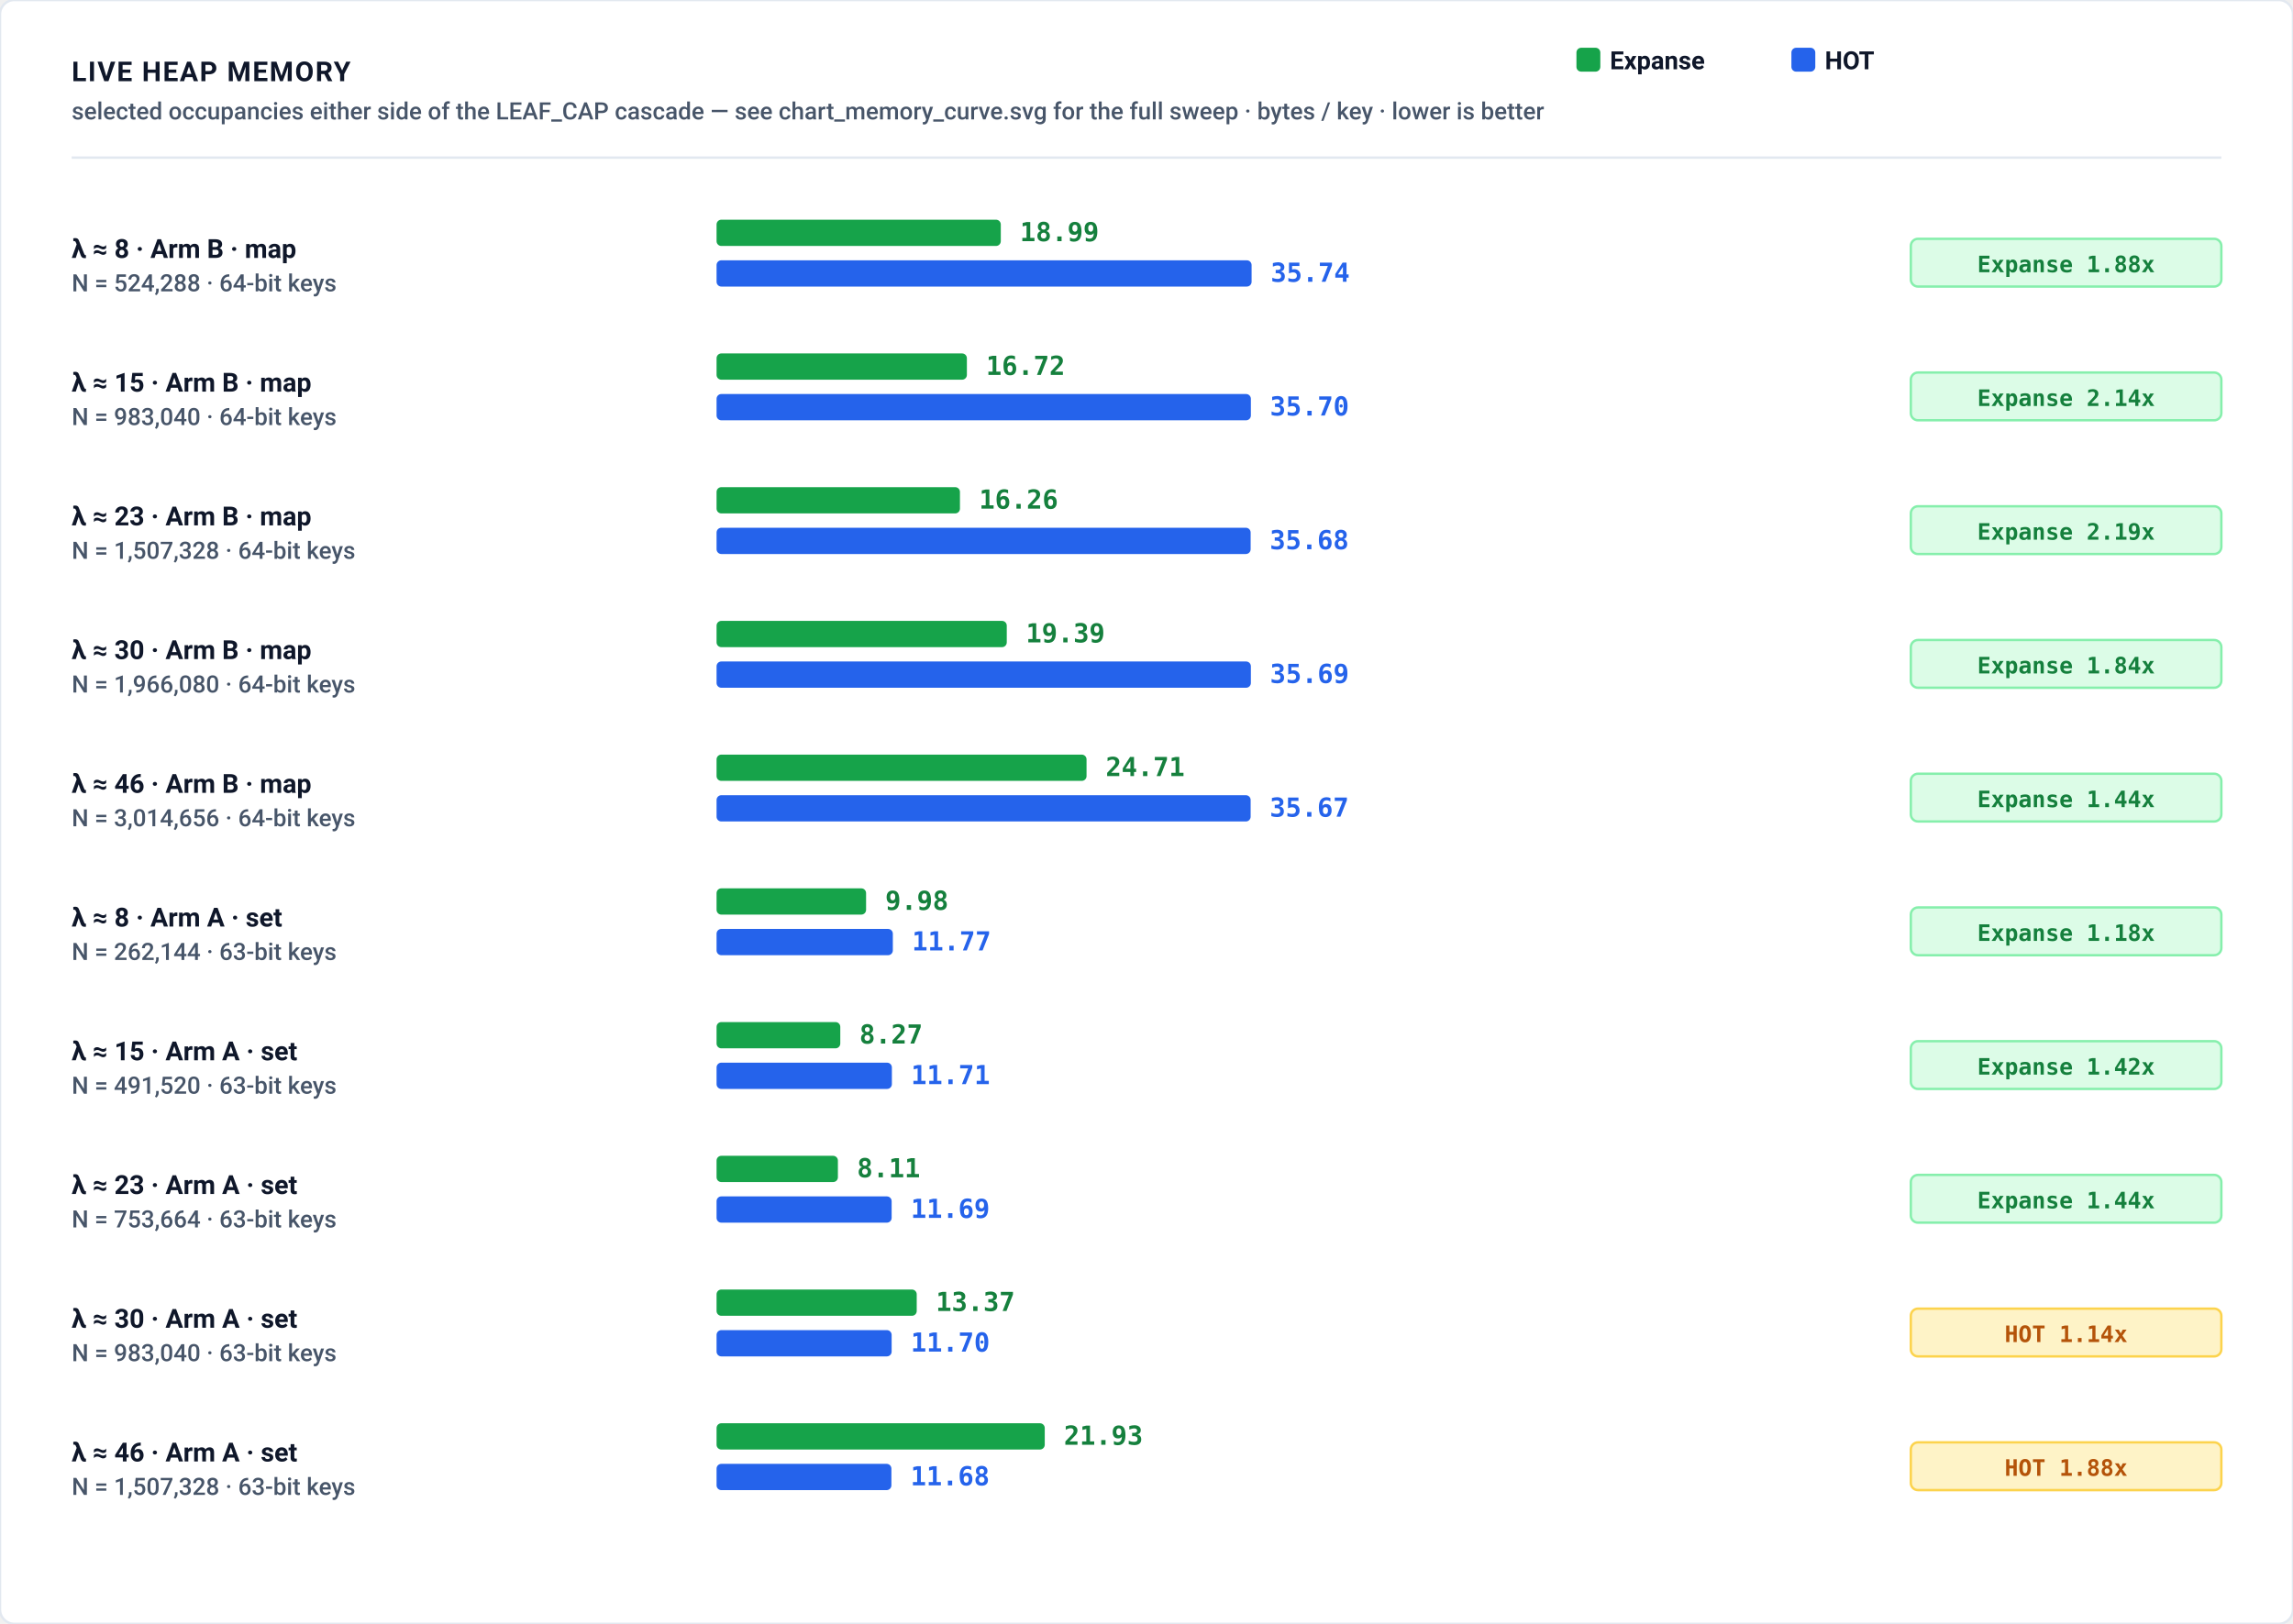
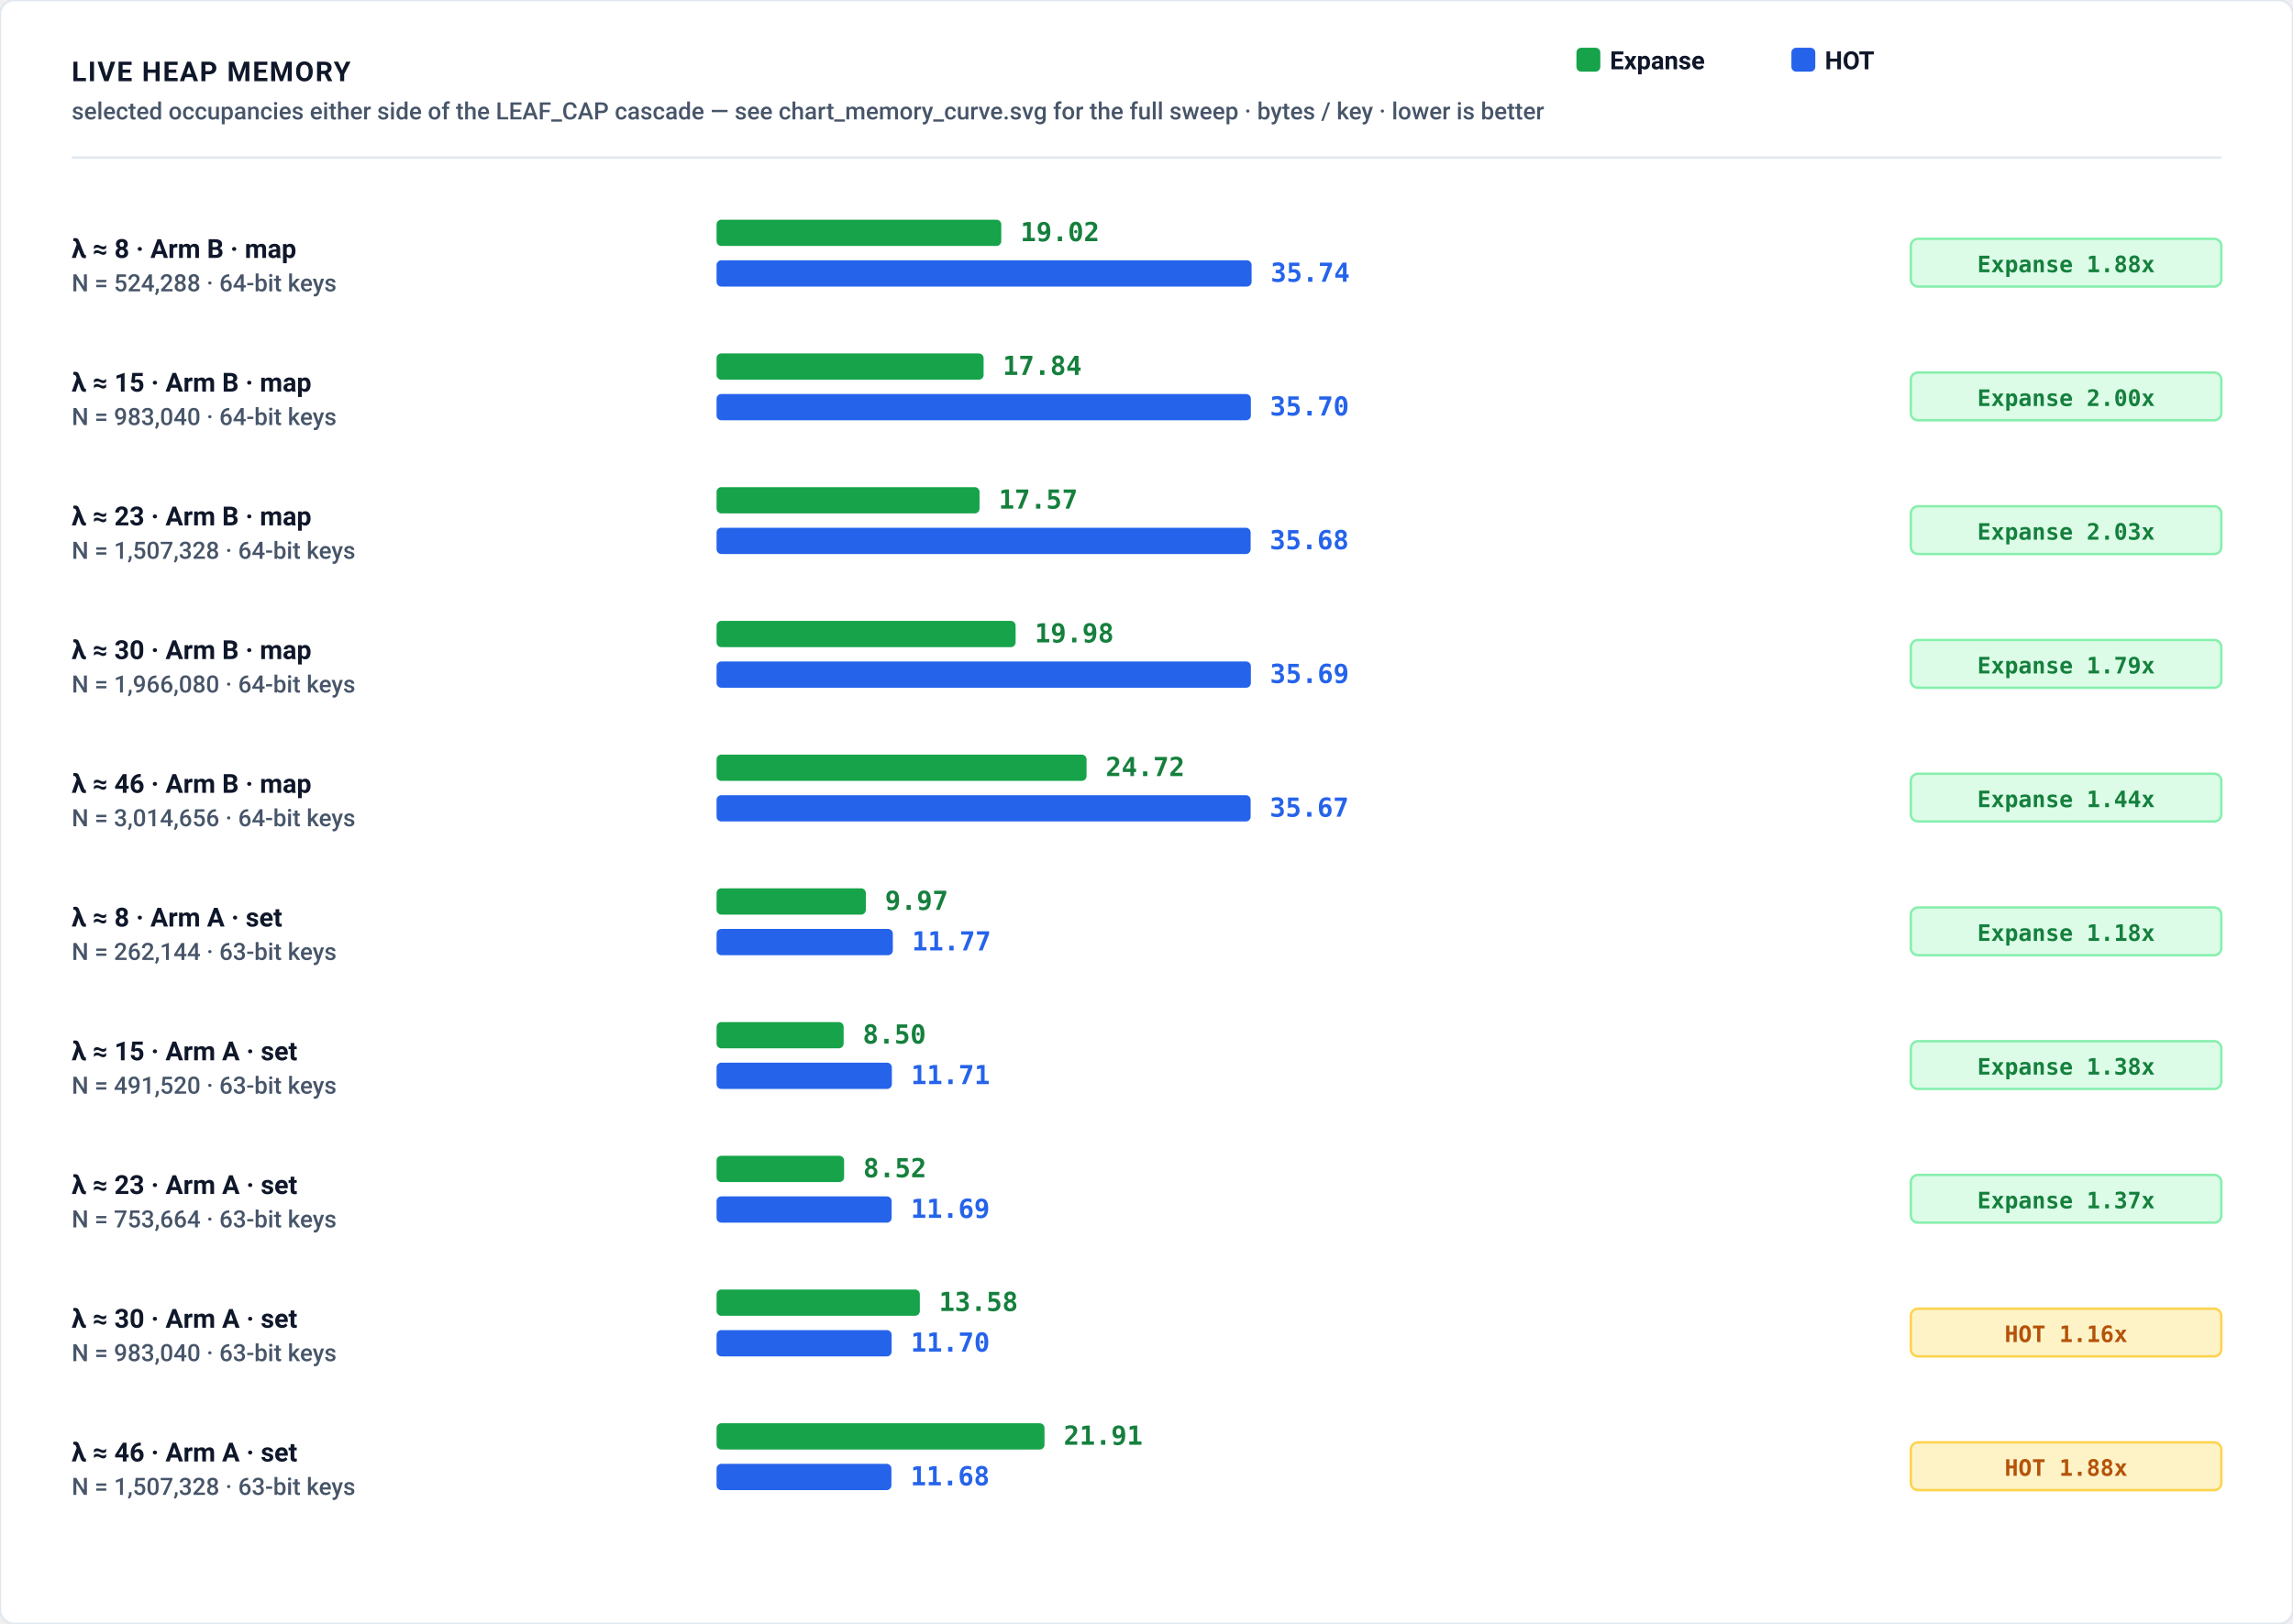
<svg xmlns="http://www.w3.org/2000/svg" role="img" viewBox="0 0 960 680" width="100%" height="100%">
  <defs>
    <style>
      .bg { fill: #ffffff; }
      .border { stroke: #e2e8f0; stroke-width: 1px; fill: none; }
      .grid { stroke: #f1f5f9; stroke-width: 1px; stroke-dasharray: 2,3; }
      .axis { stroke: #cbd5e1; stroke-width: 1.5px; }
      .divider { stroke: #e2e8f0; stroke-width: 1px; }

      .t-title { font-family: -apple-system, BlinkMacSystemFont, "Segoe UI", Roboto, Helvetica, Arial, sans-serif; font-size: 11.5px; font-weight: 700; letter-spacing: 0.6px; fill: #0f172a; text-transform: uppercase; }
      .t-sub { font-family: -apple-system, BlinkMacSystemFont, "Segoe UI", Roboto, Helvetica, Arial, sans-serif; font-size: 10px; font-weight: 500; fill: #475569; }
      .t-unit { font-family: ui-monospace, SFMono-Regular, Menlo, Monaco, Consolas, monospace; font-size: 10px; font-weight: 600; fill: #475569; }
      .t-axis-label { font-family: ui-monospace, SFMono-Regular, Menlo, Monaco, Consolas, monospace; font-size: 9.5px; font-weight: 500; fill: #64748b; }
      .t-bar-label { font-family: -apple-system, BlinkMacSystemFont, "Segoe UI", Roboto, Helvetica, Arial, sans-serif; font-size: 11px; font-weight: 700; fill: #0f172a; }
      .t-legend { font-family: -apple-system, BlinkMacSystemFont, "Segoe UI", Roboto, Helvetica, Arial, sans-serif; font-size: 10.5px; font-weight: 600; fill: #0f172a; }

      .t-val-accent { font-family: ui-monospace, SFMono-Regular, Menlo, Monaco, Consolas, monospace; font-size: 11px; font-weight: 700; fill: #15803d; }
      .t-val-blue { font-family: ui-monospace, SFMono-Regular, Menlo, Monaco, Consolas, monospace; font-size: 11px; font-weight: 600; fill: #2563eb; }
      .t-note { font-family: -apple-system, BlinkMacSystemFont, "Segoe UI", Roboto, Helvetica, Arial, sans-serif; font-size: 9.5px; font-weight: 500; fill: #64748b; }

      .b-expanse { fill: #16a34a; }
      .b-art { fill: #2563eb; }
      .b-hot { fill: #2563eb; }
      .b-btree { fill: #d97706; }
      .b-hashmap { fill: #7c3aed; }

      .badge-win { fill: #dcfce7; stroke: #86efac; stroke-width: 1px; }
      .badge-win-text { font-family: ui-monospace, SFMono-Regular, Menlo, Monaco, Consolas, monospace; font-size: 9.5px; font-weight: 700; fill: #15803d; text-anchor: middle; }
      .badge-loss { fill: #fef3c7; stroke: #fcd34d; stroke-width: 1px; }
      .badge-loss-text { font-family: ui-monospace, SFMono-Regular, Menlo, Monaco, Consolas, monospace; font-size: 9.5px; font-weight: 700; fill: #b45309; text-anchor: middle; }

      @media (prefers-color-scheme: dark) {
        .bg { fill: #0d1117; }
        .border { stroke: #30363d; }
        .grid { stroke: #21262d; }
        .axis { stroke: #484f58; }
        .divider { stroke: #21262d; }
        .t-title { fill: #f0f6fc; }
        .t-sub { fill: #94a3b8; }
        .t-unit { fill: #94a3b8; }
        .t-axis-label { fill: #94a3b8; }
        .t-bar-label { fill: #f8fafc; }
        .t-legend { fill: #f8fafc; }
        .t-val-accent { fill: #4ade80; }
        .t-val-blue { fill: #38bdf8; }
        .t-note { fill: #94a3b8; }
        .b-expanse { fill: #22c55e; }
        .b-art { fill: #3b82f6; }
        .b-hot { fill: #3b82f6; }
        .b-btree { fill: #f59e0b; }
        .b-hashmap { fill: #a855f7; }
        .badge-win { fill: #052e16; stroke: #166534; }
        .badge-win-text { fill: #4ade80; }
        .badge-loss { fill: #451a03; stroke: #92400e; }
        .badge-loss-text { fill: #fbbf24; }
      }

      :root[data-theme="dark"] .bg, [data-theme="dark"] .bg { fill: #0d1117; }
      :root[data-theme="dark"] .border, [data-theme="dark"] .border { stroke: #30363d; }
      :root[data-theme="dark"] .grid, [data-theme="dark"] .grid { stroke: #21262d; }
      :root[data-theme="dark"] .axis, [data-theme="dark"] .axis { stroke: #484f58; }
      :root[data-theme="dark"] .divider, [data-theme="dark"] .divider { stroke: #21262d; }
      :root[data-theme="dark"] .t-title, [data-theme="dark"] .t-title { fill: #f0f6fc; }
      :root[data-theme="dark"] .t-sub, [data-theme="dark"] .t-sub { fill: #94a3b8; }
      :root[data-theme="dark"] .t-unit, [data-theme="dark"] .t-unit { fill: #94a3b8; }
      :root[data-theme="dark"] .t-axis-label, [data-theme="dark"] .t-axis-label { fill: #94a3b8; }
      :root[data-theme="dark"] .t-bar-label, [data-theme="dark"] .t-bar-label { fill: #f8fafc; }
      :root[data-theme="dark"] .t-legend, [data-theme="dark"] .t-legend { fill: #f8fafc; }
      :root[data-theme="dark"] .t-val-accent, [data-theme="dark"] .t-val-accent { fill: #4ade80; }
      :root[data-theme="dark"] .t-val-blue, [data-theme="dark"] .t-val-blue { fill: #38bdf8; }
      :root[data-theme="dark"] .t-note, [data-theme="dark"] .t-note { fill: #94a3b8; }
      :root[data-theme="dark"] .b-expanse, [data-theme="dark"] .b-expanse { fill: #22c55e; }
      :root[data-theme="dark"] .b-art, [data-theme="dark"] .b-art { fill: #3b82f6; }
      :root[data-theme="dark"] .b-hot, [data-theme="dark"] .b-hot { fill: #3b82f6; }
      :root[data-theme="dark"] .b-btree, [data-theme="dark"] .b-btree { fill: #f59e0b; }
      :root[data-theme="dark"] .b-hashmap, [data-theme="dark"] .b-hashmap { fill: #a855f7; }
      :root[data-theme="dark"] .badge-win, [data-theme="dark"] .badge-win { fill: #052e16; stroke: #166534; }
      :root[data-theme="dark"] .badge-win-text, [data-theme="dark"] .badge-win-text { fill: #4ade80; }
      :root[data-theme="dark"] .badge-loss, [data-theme="dark"] .badge-loss { fill: #451a03; stroke: #92400e; }
      :root[data-theme="dark"] .badge-loss-text, [data-theme="dark"] .badge-loss-text { fill: #fbbf24; }
    </style>
  </defs>
  <rect width="100%" height="100%" class="bg" rx="6" />
  <rect width="100%" height="100%" class="border" rx="6" />
  <text x="30" y="34" class="t-title">LIVE HEAP MEMORY</text>
  <text x="30" y="50" class="t-sub">selected occupancies either side of the LEAF_CAP cascade — see chart_memory_curve.svg for the full sweep · bytes / key · lower is better</text>
  <g transform="translate(660, 20)">
    <rect x="0" y="0" width="10" height="10" rx="2" class="b-expanse" />
    <text x="14" y="9" class="t-legend">Expanse</text>
    <rect x="90" y="0" width="10" height="10" rx="2" class="b-hot" />
    <text x="104" y="9" class="t-legend">HOT</text>
  </g>
  <line x1="30" y1="66" x2="930" y2="66" class="divider" />
  <text x="30" y="108" class="t-bar-label">λ ≈ 8 · Arm B · map</text>
  <text x="30" y="122" class="t-sub">N = 524,288 · 64-bit keys</text>
-   <rect x="300" y="92" width="119.0" height="11" rx="2" class="b-expanse" />
-   <text x="427.0" y="101" class="t-val-accent">18.99</text>
+   <rect x="300" y="92" width="119.2" height="11" rx="2" class="b-expanse" />
+   <text x="427.2" y="101" class="t-val-accent">19.02</text>
  <rect x="300" y="109" width="224.0" height="11" rx="2" class="b-hot" />
  <text x="532.0" y="118" class="t-val-blue">35.74</text>
  <rect x="800" y="100" width="130" height="20" rx="3" class="badge-win" />
  <text x="865" y="114" class="badge-win-text">Expanse 1.88x</text>
  <text x="30" y="164" class="t-bar-label">λ ≈ 15 · Arm B · map</text>
  <text x="30" y="178" class="t-sub">N = 983,040 · 64-bit keys</text>
-   <rect x="300" y="148" width="104.8" height="11" rx="2" class="b-expanse" />
-   <text x="412.8" y="157" class="t-val-accent">16.72</text>
+   <rect x="300" y="148" width="111.8" height="11" rx="2" class="b-expanse" />
+   <text x="419.8" y="157" class="t-val-accent">17.84</text>
  <rect x="300" y="165" width="223.7" height="11" rx="2" class="b-hot" />
  <text x="531.7" y="174" class="t-val-blue">35.70</text>
  <rect x="800" y="156" width="130" height="20" rx="3" class="badge-win" />
-   <text x="865" y="170" class="badge-win-text">Expanse 2.14x</text>
+   <text x="865" y="170" class="badge-win-text">Expanse 2.00x</text>
  <text x="30" y="220" class="t-bar-label">λ ≈ 23 · Arm B · map</text>
  <text x="30" y="234" class="t-sub">N = 1,507,328 · 64-bit keys</text>
-   <rect x="300" y="204" width="101.9" height="11" rx="2" class="b-expanse" />
-   <text x="409.9" y="213" class="t-val-accent">16.26</text>
+   <rect x="300" y="204" width="110.1" height="11" rx="2" class="b-expanse" />
+   <text x="418.1" y="213" class="t-val-accent">17.57</text>
  <rect x="300" y="221" width="223.6" height="11" rx="2" class="b-hot" />
  <text x="531.6" y="230" class="t-val-blue">35.68</text>
  <rect x="800" y="212" width="130" height="20" rx="3" class="badge-win" />
-   <text x="865" y="226" class="badge-win-text">Expanse 2.19x</text>
+   <text x="865" y="226" class="badge-win-text">Expanse 2.03x</text>
  <text x="30" y="276" class="t-bar-label">λ ≈ 30 · Arm B · map</text>
  <text x="30" y="290" class="t-sub">N = 1,966,080 · 64-bit keys</text>
-   <rect x="300" y="260" width="121.5" height="11" rx="2" class="b-expanse" />
-   <text x="429.5" y="269" class="t-val-accent">19.39</text>
+   <rect x="300" y="260" width="125.2" height="11" rx="2" class="b-expanse" />
+   <text x="433.2" y="269" class="t-val-accent">19.98</text>
  <rect x="300" y="277" width="223.7" height="11" rx="2" class="b-hot" />
  <text x="531.7" y="286" class="t-val-blue">35.69</text>
  <rect x="800" y="268" width="130" height="20" rx="3" class="badge-win" />
-   <text x="865" y="282" class="badge-win-text">Expanse 1.84x</text>
+   <text x="865" y="282" class="badge-win-text">Expanse 1.79x</text>
  <text x="30" y="332" class="t-bar-label">λ ≈ 46 · Arm B · map</text>
  <text x="30" y="346" class="t-sub">N = 3,014,656 · 64-bit keys</text>
  <rect x="300" y="316" width="154.9" height="11" rx="2" class="b-expanse" />
-   <text x="462.9" y="325" class="t-val-accent">24.71</text>
+   <text x="462.9" y="325" class="t-val-accent">24.72</text>
  <rect x="300" y="333" width="223.6" height="11" rx="2" class="b-hot" />
  <text x="531.6" y="342" class="t-val-blue">35.67</text>
  <rect x="800" y="324" width="130" height="20" rx="3" class="badge-win" />
  <text x="865" y="338" class="badge-win-text">Expanse 1.44x</text>
  <text x="30" y="388" class="t-bar-label">λ ≈ 8 · Arm A · set</text>
  <text x="30" y="402" class="t-sub">N = 262,144 · 63-bit keys</text>
-   <rect x="300" y="372" width="62.6" height="11" rx="2" class="b-expanse" />
-   <text x="370.6" y="381" class="t-val-accent">9.98</text>
+   <rect x="300" y="372" width="62.5" height="11" rx="2" class="b-expanse" />
+   <text x="370.5" y="381" class="t-val-accent">9.97</text>
  <rect x="300" y="389" width="73.8" height="11" rx="2" class="b-hot" />
  <text x="381.8" y="398" class="t-val-blue">11.77</text>
  <rect x="800" y="380" width="130" height="20" rx="3" class="badge-win" />
  <text x="865" y="394" class="badge-win-text">Expanse 1.18x</text>
  <text x="30" y="444" class="t-bar-label">λ ≈ 15 · Arm A · set</text>
  <text x="30" y="458" class="t-sub">N = 491,520 · 63-bit keys</text>
-   <rect x="300" y="428" width="51.8" height="11" rx="2" class="b-expanse" />
-   <text x="359.8" y="437" class="t-val-accent">8.27</text>
+   <rect x="300" y="428" width="53.2" height="11" rx="2" class="b-expanse" />
+   <text x="361.2" y="437" class="t-val-accent">8.50</text>
  <rect x="300" y="445" width="73.4" height="11" rx="2" class="b-hot" />
  <text x="381.4" y="454" class="t-val-blue">11.71</text>
  <rect x="800" y="436" width="130" height="20" rx="3" class="badge-win" />
-   <text x="865" y="450" class="badge-win-text">Expanse 1.42x</text>
+   <text x="865" y="450" class="badge-win-text">Expanse 1.38x</text>
  <text x="30" y="500" class="t-bar-label">λ ≈ 23 · Arm A · set</text>
  <text x="30" y="514" class="t-sub">N = 753,664 · 63-bit keys</text>
-   <rect x="300" y="484" width="50.8" height="11" rx="2" class="b-expanse" />
-   <text x="358.8" y="493" class="t-val-accent">8.11</text>
+   <rect x="300" y="484" width="53.4" height="11" rx="2" class="b-expanse" />
+   <text x="361.4" y="493" class="t-val-accent">8.52</text>
  <rect x="300" y="501" width="73.3" height="11" rx="2" class="b-hot" />
  <text x="381.3" y="510" class="t-val-blue">11.69</text>
  <rect x="800" y="492" width="130" height="20" rx="3" class="badge-win" />
-   <text x="865" y="506" class="badge-win-text">Expanse 1.44x</text>
+   <text x="865" y="506" class="badge-win-text">Expanse 1.37x</text>
  <text x="30" y="556" class="t-bar-label">λ ≈ 30 · Arm A · set</text>
  <text x="30" y="570" class="t-sub">N = 983,040 · 63-bit keys</text>
-   <rect x="300" y="540" width="83.8" height="11" rx="2" class="b-expanse" />
-   <text x="391.8" y="549" class="t-val-accent">13.37</text>
+   <rect x="300" y="540" width="85.1" height="11" rx="2" class="b-expanse" />
+   <text x="393.1" y="549" class="t-val-accent">13.58</text>
  <rect x="300" y="557" width="73.3" height="11" rx="2" class="b-hot" />
  <text x="381.3" y="566" class="t-val-blue">11.70</text>
  <rect x="800" y="548" width="130" height="20" rx="3" class="badge-loss" />
-   <text x="865" y="562" class="badge-loss-text">HOT 1.14x</text>
+   <text x="865" y="562" class="badge-loss-text">HOT 1.16x</text>
  <text x="30" y="612" class="t-bar-label">λ ≈ 46 · Arm A · set</text>
  <text x="30" y="626" class="t-sub">N = 1,507,328 · 63-bit keys</text>
-   <rect x="300" y="596" width="137.4" height="11" rx="2" class="b-expanse" />
-   <text x="445.4" y="605" class="t-val-accent">21.93</text>
+   <rect x="300" y="596" width="137.3" height="11" rx="2" class="b-expanse" />
+   <text x="445.3" y="605" class="t-val-accent">21.91</text>
  <rect x="300" y="613" width="73.2" height="11" rx="2" class="b-hot" />
  <text x="381.2" y="622" class="t-val-blue">11.68</text>
  <rect x="800" y="604" width="130" height="20" rx="3" class="badge-loss" />
  <text x="865" y="618" class="badge-loss-text">HOT 1.88x</text>
</svg>
